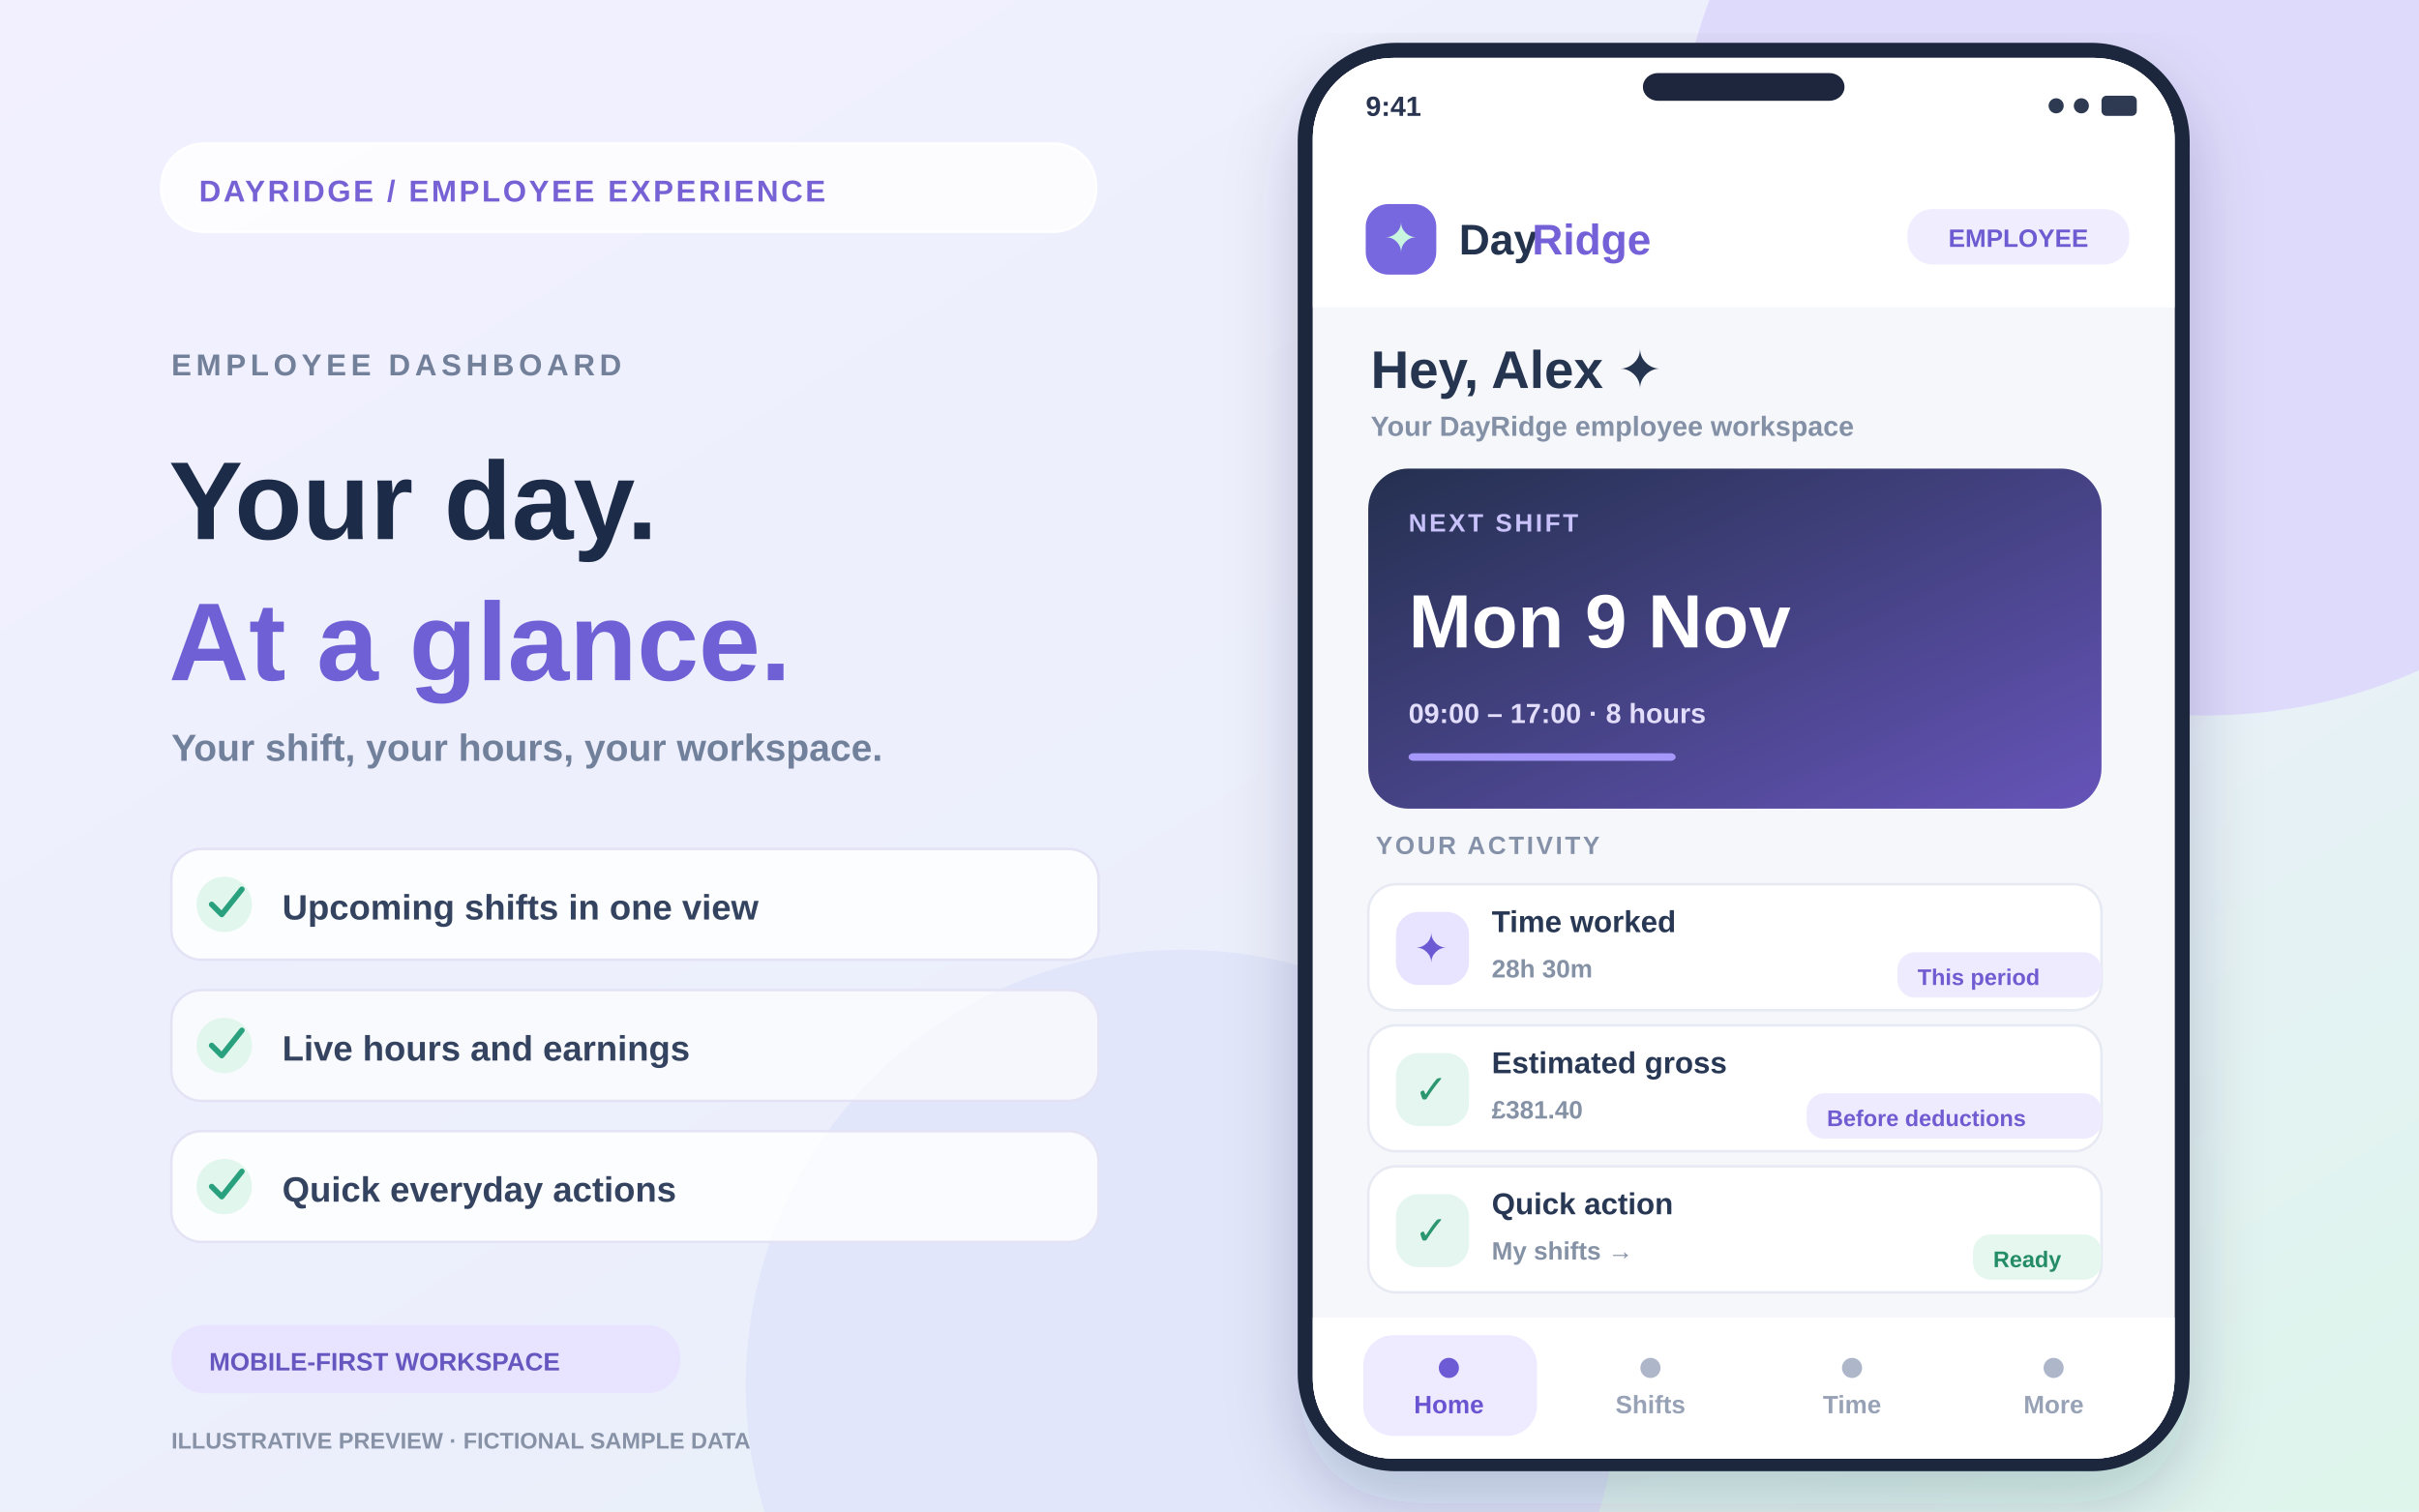
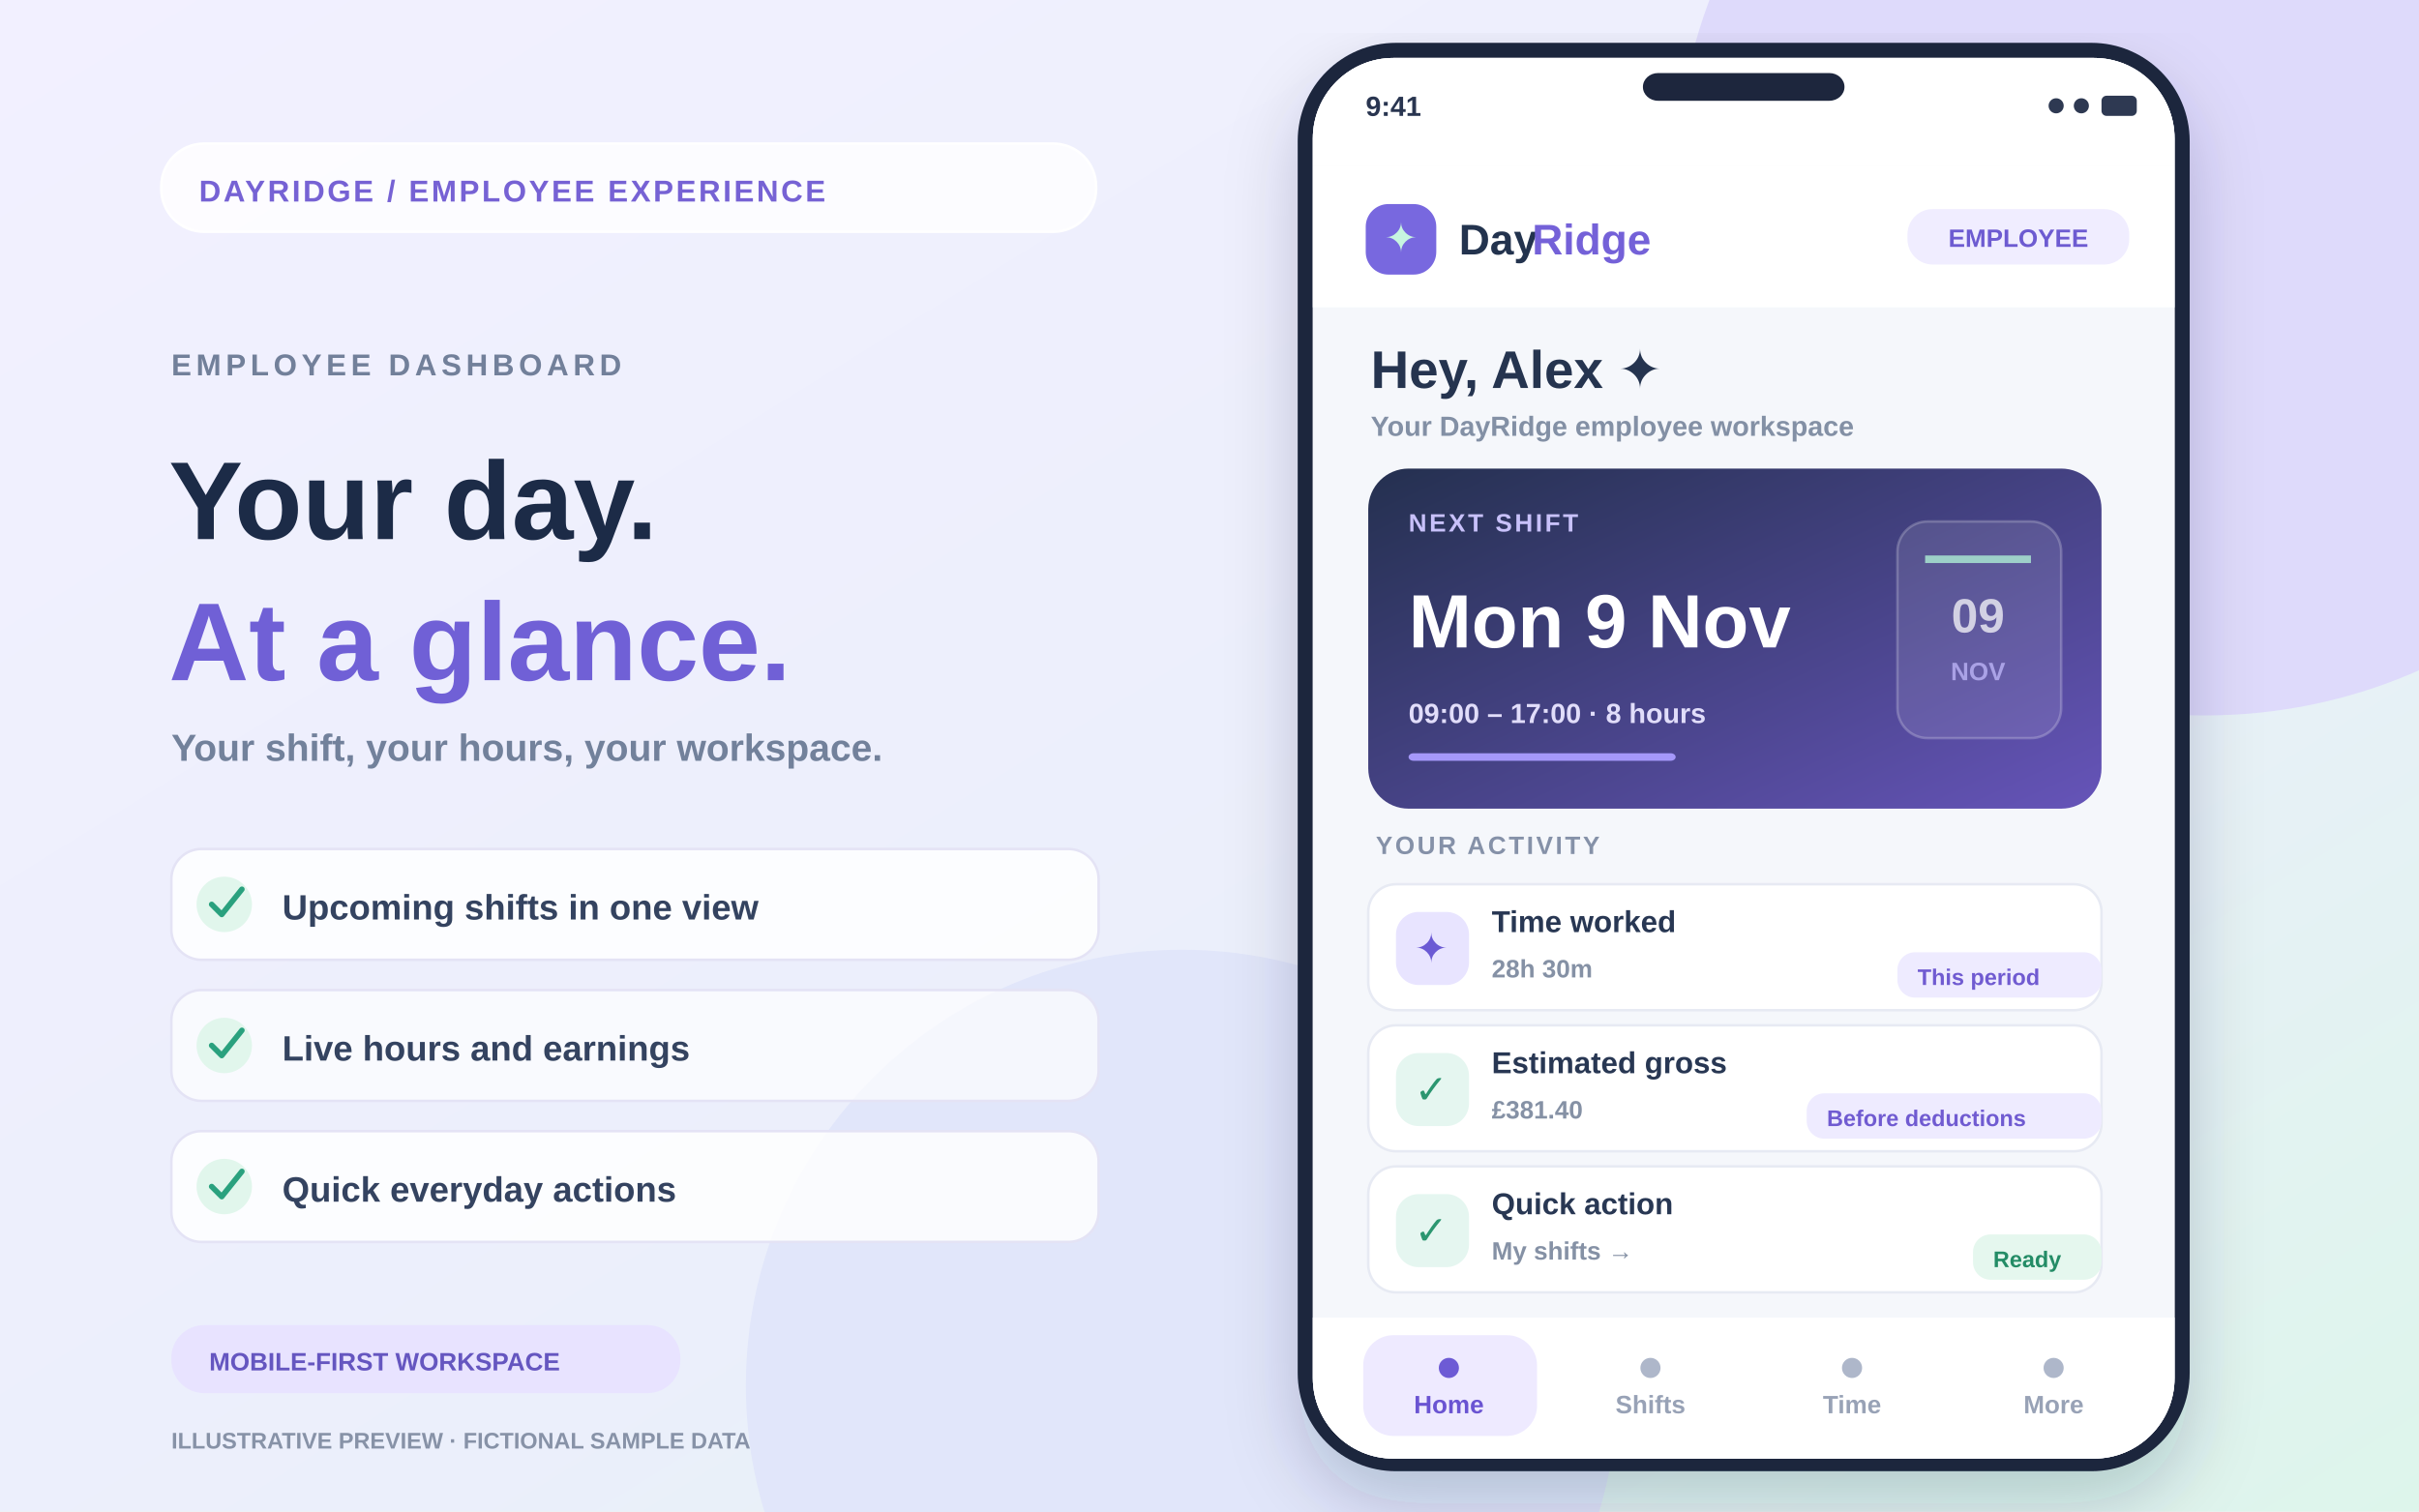
<svg xmlns="http://www.w3.org/2000/svg" width="960" height="600" viewBox="0 0 960 600" role="img" aria-label="Your day. At a glance. employee experience illustration">
  <defs>
    <linearGradient id="canvasGradient" x1="0" y1="0" x2="1" y2="1">
      <stop stop-color="#f2f0ff" />
      <stop offset=".59" stop-color="#ebeffb" />
      <stop offset="1" stop-color="#ddf5eb" />
    </linearGradient>
    <linearGradient id="heroGradient" x1="0" y1="0" x2="1" y2="1">
      <stop stop-color="#24304f" />
      <stop offset="1" stop-color="#6654b9" />
    </linearGradient>
    <filter id="phoneShadow" x="-30%" y="-30%" width="170%" height="170%">
      <feDropShadow dx="0" dy="13" stdDeviation="14" flood-color="#1c2746" flood-opacity=".2" />
    </filter>
    <clipPath id="phoneClip">
      <rect x="521" y="23" width="342" height="556" rx="32" />
    </clipPath>
  </defs>
  <rect x="0" y="0" width="960" height="600" rx="0" fill="url(#canvasGradient)" stroke="none" />
  <circle cx="875" cy="74" r="210" fill="#dedafb" />
  <circle cx="469" cy="550" r="173" fill="#e1e6fa" />
  <rect x="64" y="57" width="371" height="35" rx="17" fill="#ffffffd4" stroke="#fff" />
  <text x="79" y="80" font-family="Arial,Helvetica,sans-serif" font-size="12" font-weight="800" fill="#7662d4" letter-spacing="1">DAYRIDGE  /  EMPLOYEE EXPERIENCE</text>
  <text x="68" y="149" font-family="Arial,Helvetica,sans-serif" font-size="12" font-weight="800" fill="#72809a" letter-spacing="1.8">EMPLOYEE DASHBOARD</text>
  <text x="67" y="214" font-family="Arial,Helvetica,sans-serif" font-size="44" font-weight="800" fill="#1c2b47">Your day.</text>
  <text x="67" y="270" font-family="Arial,Helvetica,sans-serif" font-size="44" font-weight="800" fill="#7060d6">At a glance.</text>
  <text x="68" y="302" font-family="Arial,Helvetica,sans-serif" font-size="15" font-weight="550" fill="#72819b">Your shift, your hours, your workspace.</text>
  <rect x="68" y="337" width="368" height="44" rx="12" fill="#ffffffd8" stroke="#e4e3f5" />
  <circle cx="89" cy="359" r="11" fill="#e1f6ec" />
  <path d="M84 359l4 4 8-10" fill="none" stroke="#2aa17e" stroke-width="2.2" stroke-linecap="round" stroke-linejoin="round" />
  <text x="112" y="365" font-family="Arial,Helvetica,sans-serif" font-size="14" font-weight="650" fill="#344360">Upcoming shifts in one view</text>
  <rect x="68" y="393" width="368" height="44" rx="12" fill="#ffffffac" stroke="#e4e3f5" />
  <circle cx="89" cy="415" r="11" fill="#e1f6ec" />
  <path d="M84 415l4 4 8-10" fill="none" stroke="#2aa17e" stroke-width="2.2" stroke-linecap="round" stroke-linejoin="round" />
  <text x="112" y="421" font-family="Arial,Helvetica,sans-serif" font-size="14" font-weight="650" fill="#344360">Live hours and earnings</text>
  <rect x="68" y="449" width="368" height="44" rx="12" fill="#ffffffd8" stroke="#e4e3f5" />
  <circle cx="89" cy="471" r="11" fill="#e1f6ec" />
  <path d="M84 471l4 4 8-10" fill="none" stroke="#2aa17e" stroke-width="2.2" stroke-linecap="round" stroke-linejoin="round" />
  <text x="112" y="477" font-family="Arial,Helvetica,sans-serif" font-size="14" font-weight="650" fill="#344360">Quick everyday actions</text>
  <rect x="68" y="526" width="202" height="27" rx="13" fill="#e8e3ff" stroke="none" />
  <text x="83" y="544" font-family="Arial,Helvetica,sans-serif" font-size="10" font-weight="800" fill="#6556c0">MOBILE-FIRST WORKSPACE</text>
  <text x="68" y="575" font-family="Arial,Helvetica,sans-serif" font-size="9" font-weight="750" fill="#8792a7">ILLUSTRATIVE PREVIEW · FICTIONAL SAMPLE DATA</text>
  <g filter="url(#phoneShadow)">
    <rect x="515" y="17" width="354" height="567" rx="39" fill="#1d263d" stroke="none" />
    <rect x="521" y="23" width="342" height="556" rx="32" fill="#f7f8fc" stroke="none" />
  </g>
  <g clip-path="url(#phoneClip)">
    <rect x="521" y="23" width="342" height="556" rx="32" fill="#f5f7fb" stroke="none" />
    <rect x="521" y="23" width="342" height="43" rx="0" fill="#fff" stroke="none" />
    <text x="542" y="46" font-family="Arial,Helvetica,sans-serif" font-size="11" font-weight="800" fill="#293550">9:41</text>
    <circle cx="816" cy="42" r="3" fill="#2e3952" />
    <circle cx="826" cy="42" r="3" fill="#2e3952" />
    <rect x="834" y="38" width="14" height="8" rx="2" fill="#2e3952" stroke="none" />
    <rect x="521" y="66" width="342" height="56" rx="0" fill="#fff" stroke="none" />
    <rect x="542" y="81" width="28" height="28" rx="9" fill="#7868df" stroke="none" />
    <text x="556" y="100" font-family="Arial,Helvetica,sans-serif" font-size="16" font-weight="800" fill="#c7f5e0" text-anchor="middle">✦</text>
    <text x="579" y="101" font-family="Arial,Helvetica,sans-serif" font-size="17" font-weight="800" fill="#23334e">Day</text>
    <text x="608" y="101" font-family="Arial,Helvetica,sans-serif" font-size="17" font-weight="800" fill="#7461d8">Ridge</text>
    <rect x="757" y="83" width="88" height="22" rx="10" fill="#f0edff" stroke="none" />
    <text x="801" y="98" font-family="Arial,Helvetica,sans-serif" font-size="10" font-weight="800" fill="#6d5bd1" text-anchor="middle">EMPLOYEE</text>
    <text x="544" y="154" font-family="Arial,Helvetica,sans-serif" font-size="21" font-weight="800" fill="#25344f">Hey, Alex ✦</text>
    <text x="544" y="173" font-family="Arial,Helvetica,sans-serif" font-size="11" font-weight="550" fill="#8390a5">Your DayRidge employee workspace</text>
    <rect x="543" y="186" width="291" height="135" rx="16" fill="url(#heroGradient)" stroke="none" />
+     <g opacity=".75">
+       <rect x="753" y="207" width="65" height="86" rx="12" fill="#ffffff" fill-opacity=".14" stroke="#ffffff" stroke-opacity=".3" />
+       <path d="M764 222H806" stroke="#b9ffdd" stroke-width="3" />
+       <text x="785" y="251" text-anchor="middle" font-size="19" font-weight="800" font-family="Arial" fill="#fff">09</text>
+       <text x="785" y="270" text-anchor="middle" font-size="10" font-weight="700" font-family="Arial" fill="#c7bfff">NOV</text>
+     </g>
    <text x="559" y="211" font-family="Arial,Helvetica,sans-serif" font-size="10" font-weight="800" fill="#c8c1fa" letter-spacing="1">NEXT SHIFT</text>
    <text x="559" y="257" font-family="Arial,Helvetica,sans-serif" font-size="30" font-weight="800" fill="#fff">Mon 9 Nov</text>
    <text x="559" y="287" font-family="Arial,Helvetica,sans-serif" font-size="11" font-weight="600" fill="#e1ddfa">09:00 – 17:00  ·  8 hours</text>
    <rect x="559" y="299" width="106" height="3" rx="2" fill="#a598fa" stroke="none" />
    <text x="546" y="339" font-family="Arial,Helvetica,sans-serif" font-size="10" font-weight="800" fill="#8591a8" letter-spacing="1">YOUR ACTIVITY</text>
    <rect x="543" y="351" width="291" height="50" rx="11" fill="#fff" stroke="#e7eaf3" />
    <rect x="554" y="362" width="29" height="29" rx="9" fill="#e8e4ff" stroke="none" />
    <text x="568" y="382" font-family="Arial,Helvetica,sans-serif" font-size="16" font-weight="800" fill="#6b5ad4" text-anchor="middle">✦</text>
    <text x="592" y="370" font-family="Arial,Helvetica,sans-serif" font-size="12" font-weight="750" fill="#283753">Time worked</text>
    <text x="592" y="388" font-family="Arial,Helvetica,sans-serif" font-size="10" font-weight="550" fill="#8591a5">28h 30m</text>
    <rect x="753" y="378" width="81" height="18" rx="7" fill="#eeebff" stroke="none" />
    <text x="761" y="391" font-family="Arial,Helvetica,sans-serif" font-size="9" font-weight="750" fill="#705bd1">This period</text>
    <rect x="543" y="407" width="291" height="50" rx="11" fill="#fff" stroke="#e7eaf3" />
    <rect x="554" y="418" width="29" height="29" rx="9" fill="#e5f6f0" stroke="none" />
    <text x="568" y="438" font-family="Arial,Helvetica,sans-serif" font-size="16" font-weight="800" fill="#2b9670" text-anchor="middle">✓</text>
    <text x="592" y="426" font-family="Arial,Helvetica,sans-serif" font-size="12" font-weight="750" fill="#283753">Estimated gross</text>
    <text x="592" y="444" font-family="Arial,Helvetica,sans-serif" font-size="10" font-weight="550" fill="#8591a5">£381.40</text>
    <rect x="717" y="434" width="117" height="18" rx="7" fill="#eeebff" stroke="none" />
    <text x="725" y="447" font-family="Arial,Helvetica,sans-serif" font-size="9" font-weight="750" fill="#705bd1">Before deductions</text>
    <rect x="543" y="463" width="291" height="50" rx="11" fill="#fff" stroke="#e7eaf3" />
    <rect x="554" y="474" width="29" height="29" rx="9" fill="#e5f6f0" stroke="none" />
    <text x="568" y="494" font-family="Arial,Helvetica,sans-serif" font-size="16" font-weight="800" fill="#2b9670" text-anchor="middle">✓</text>
    <text x="592" y="482" font-family="Arial,Helvetica,sans-serif" font-size="12" font-weight="750" fill="#283753">Quick action</text>
    <text x="592" y="500" font-family="Arial,Helvetica,sans-serif" font-size="10" font-weight="550" fill="#8591a5">My shifts →</text>
    <rect x="783" y="490" width="51" height="18" rx="7" fill="#e5f7ee" stroke="none" />
    <text x="791" y="503" font-family="Arial,Helvetica,sans-serif" font-size="9" font-weight="750" fill="#248c66">Ready</text>
    <rect x="521" y="523" width="342" height="56" rx="0" fill="#fff" stroke="none" />
    <rect x="541" y="530" width="69" height="40" rx="12" fill="#eeeaff" stroke="none" />
    <circle cx="575" cy="543" r="4" fill="#6d5bd5" />
    <text x="575" y="561" font-family="Arial,Helvetica,sans-serif" font-size="10" font-weight="800" fill="#6a54d2" text-anchor="middle">Home</text>
    <circle cx="655" cy="543" r="4" fill="#aeb7ca" />
    <text x="655" y="561" font-family="Arial,Helvetica,sans-serif" font-size="10" font-weight="600" fill="#98a2b6" text-anchor="middle">Shifts</text>
    <circle cx="735" cy="543" r="4" fill="#aeb7ca" />
    <text x="735" y="561" font-family="Arial,Helvetica,sans-serif" font-size="10" font-weight="600" fill="#98a2b6" text-anchor="middle">Time</text>
    <circle cx="815" cy="543" r="4" fill="#aeb7ca" />
    <text x="815" y="561" font-family="Arial,Helvetica,sans-serif" font-size="10" font-weight="600" fill="#98a2b6" text-anchor="middle">More</text>
  </g>
  <rect x="652" y="29" width="80" height="11" rx="6" fill="#1d263d" stroke="none" />
</svg>
